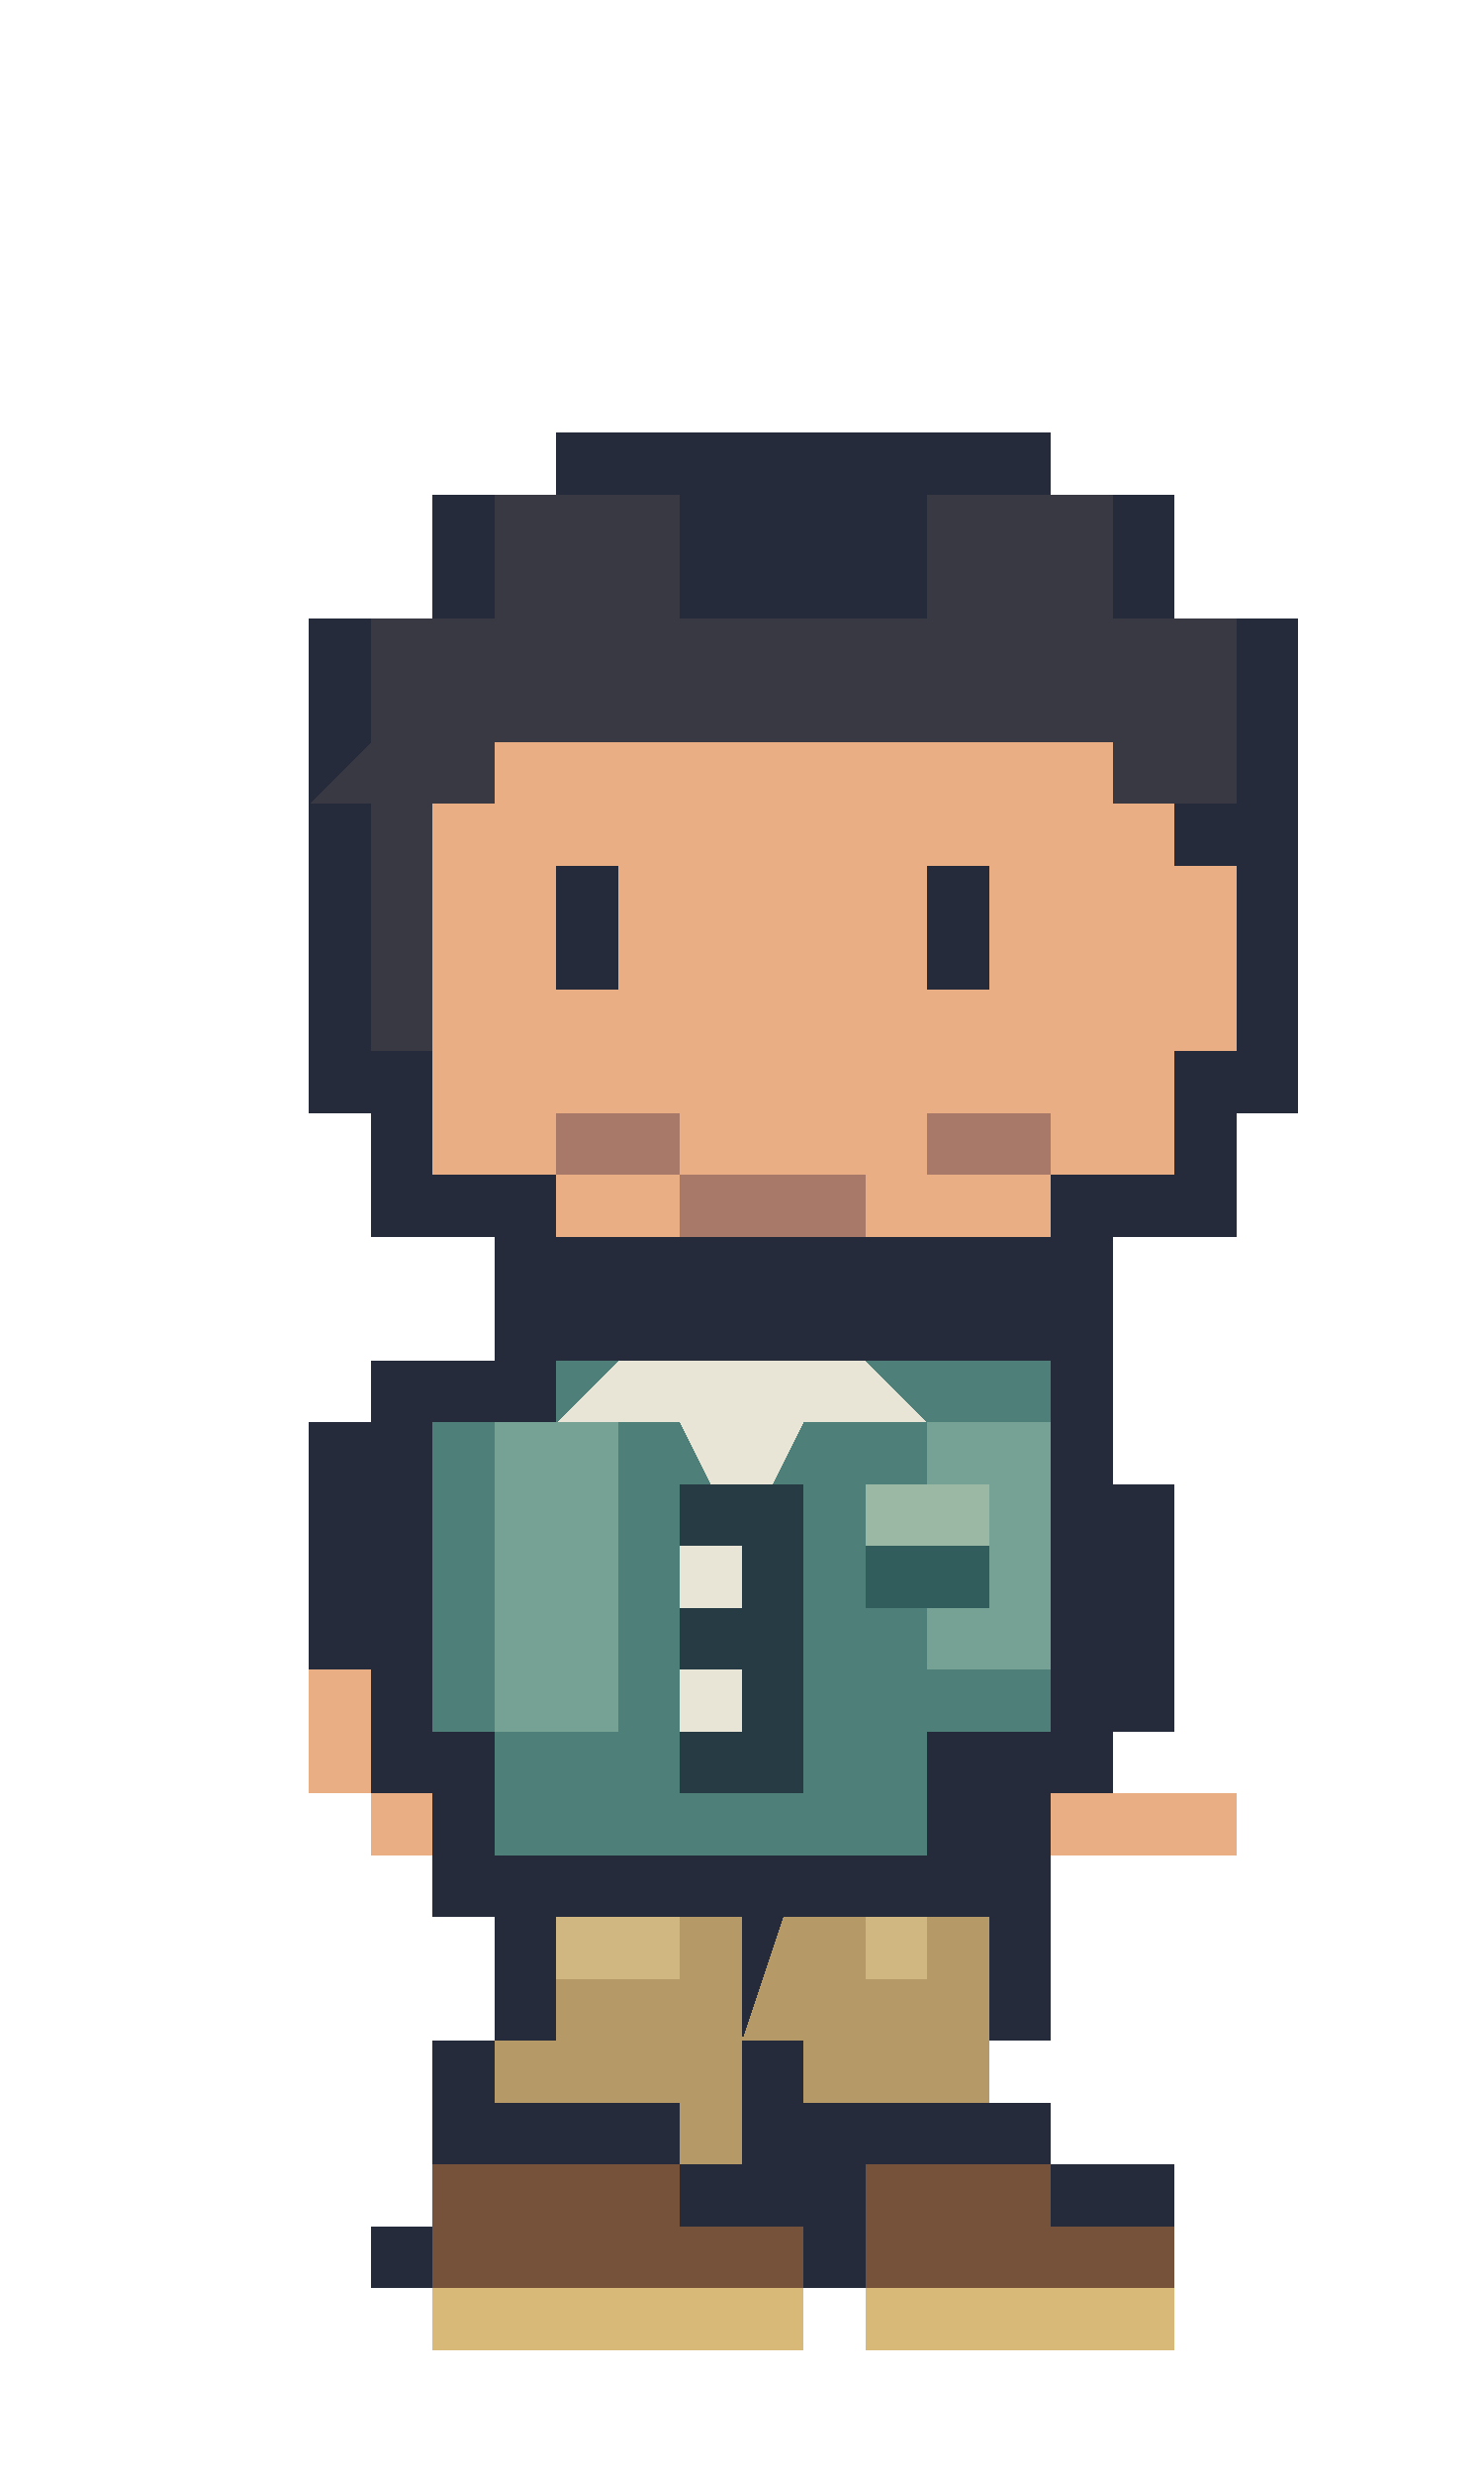
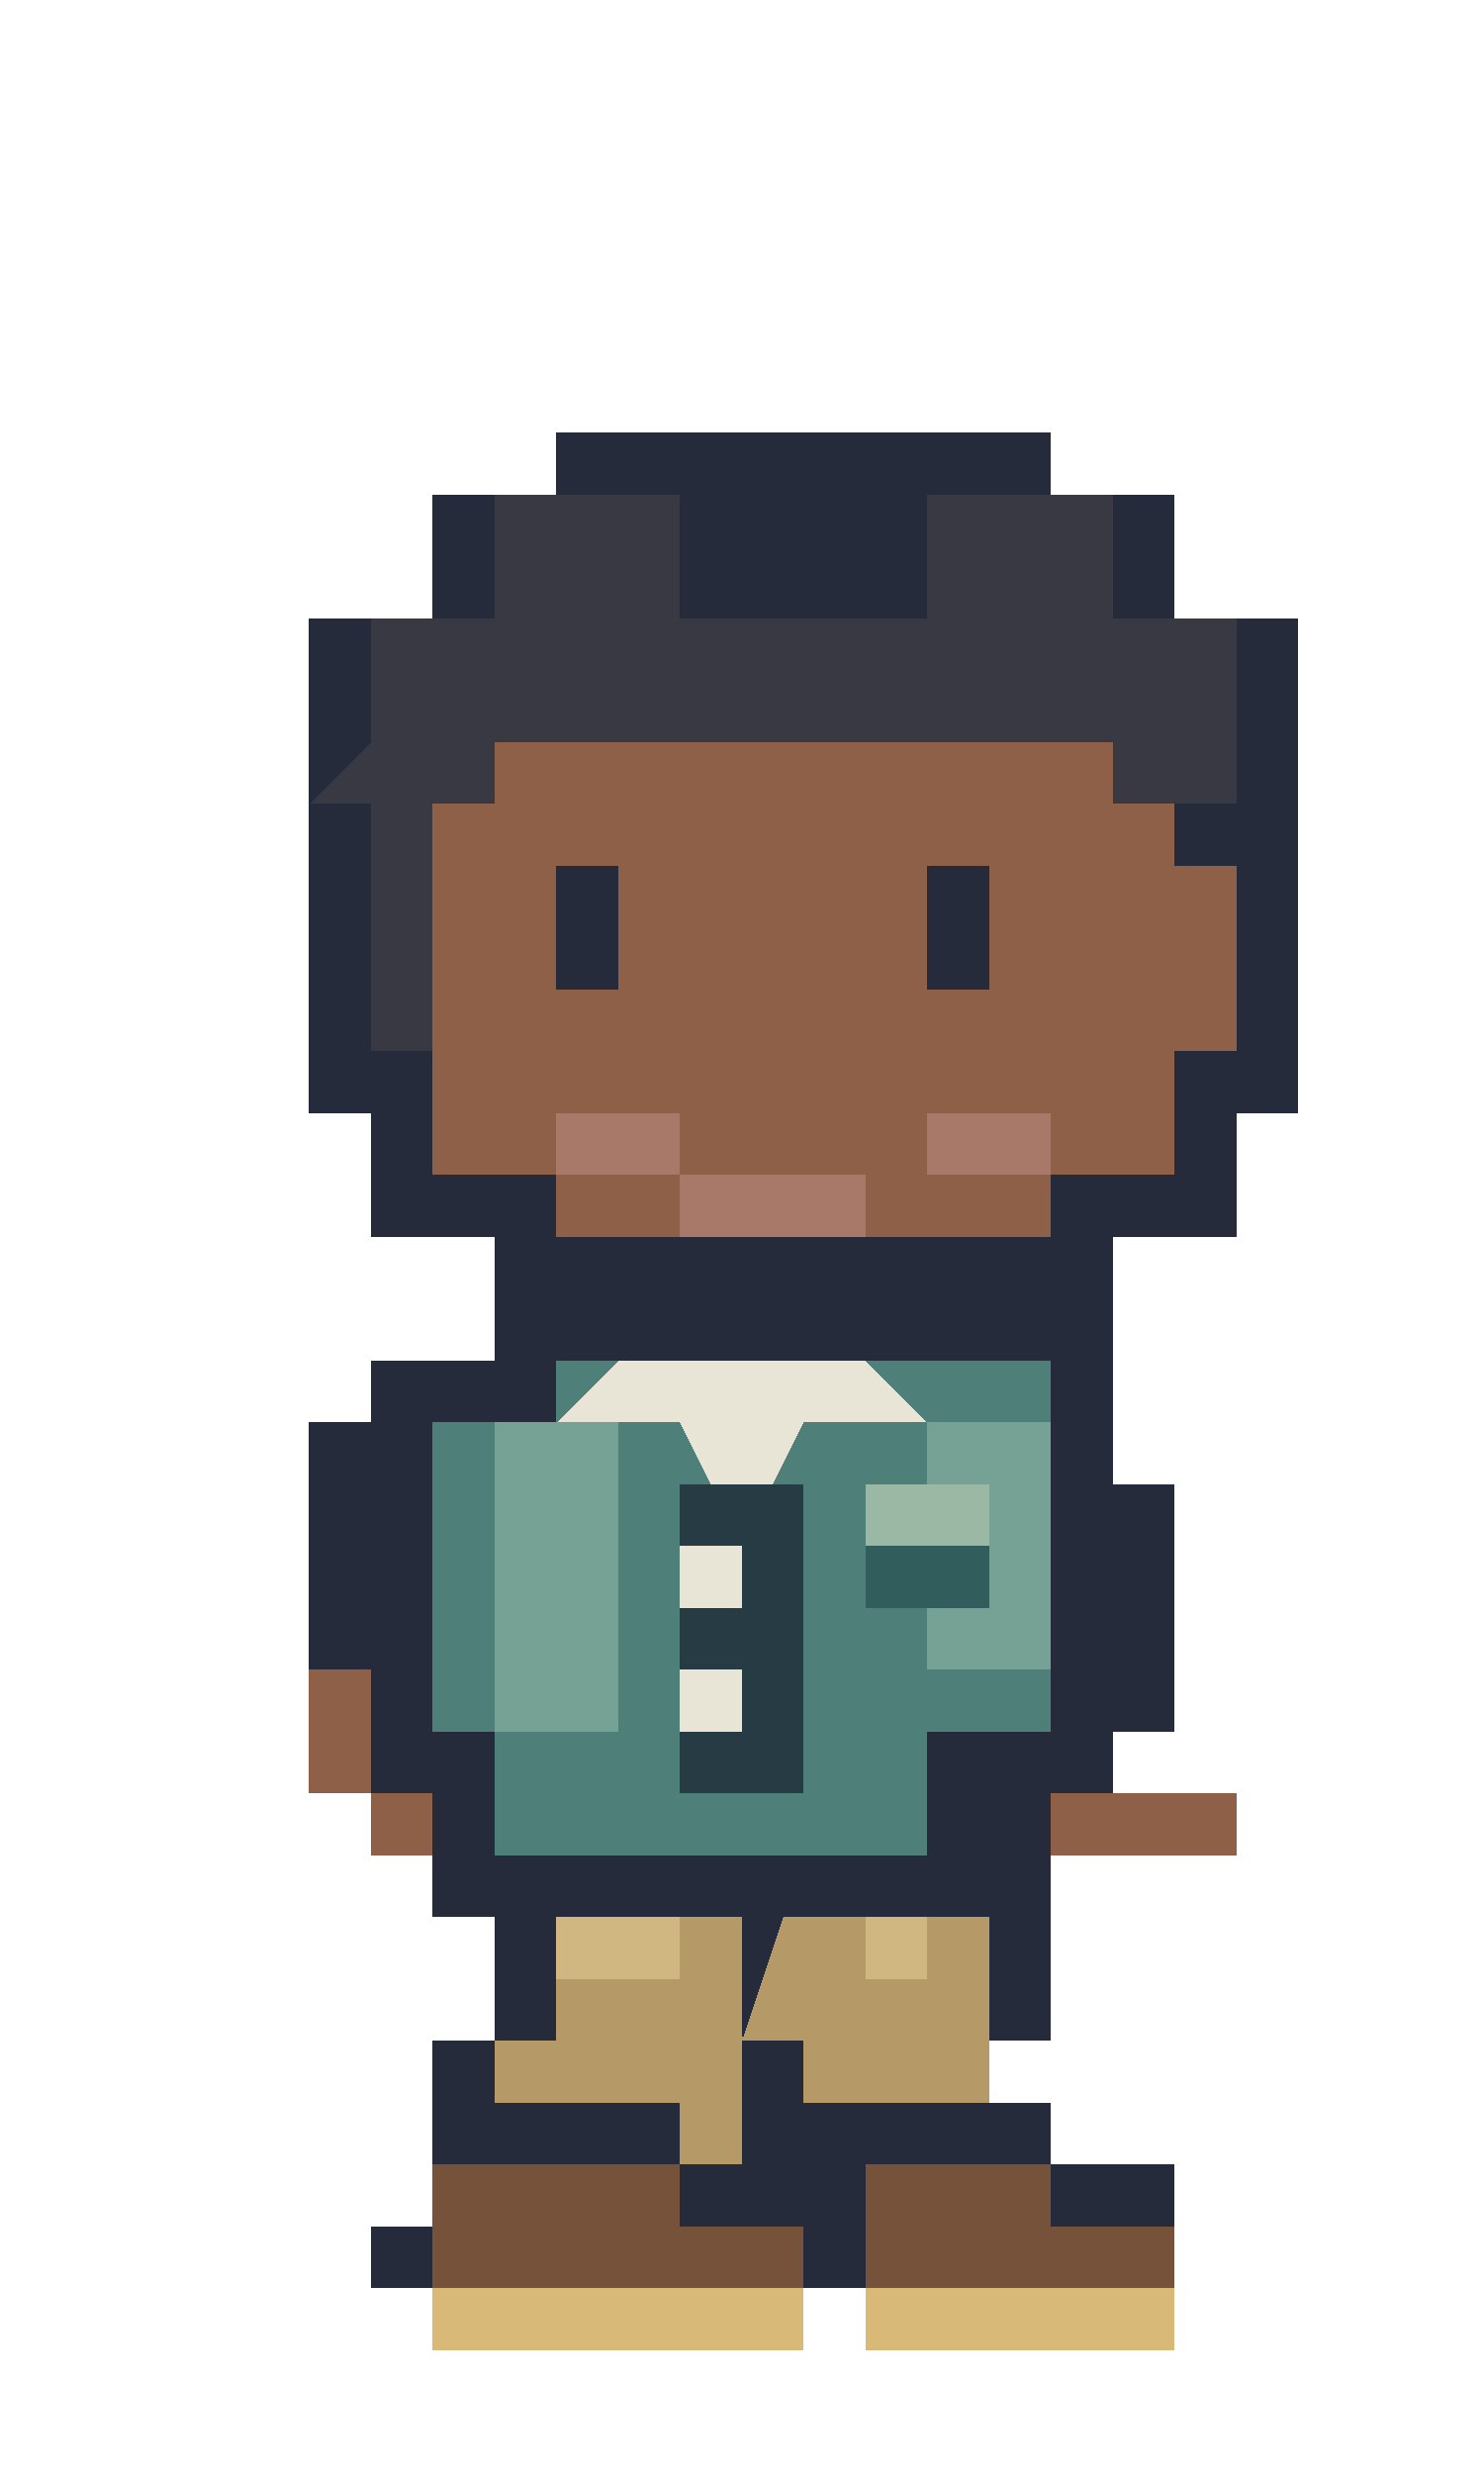
<svg xmlns="http://www.w3.org/2000/svg" viewBox="0 -4 24 40" shape-rendering="crispEdges" role="img" aria-labelledby="title desc">
  <path fill="#252b3b" d="M8 25h9v4h-1v3h-4v-2h-1v2H7v-3h1z" />
  <path fill="#b59a68" d="M9 26h3v5H8v-2h1zM13 26h3v5h-3v-2h-1z" />
  <path fill="#d0b781" d="M9 27h2v1H9zM14 27h1v1h-1z" />
  <path fill="#252b3b" d="M8 24h9v2H8z" />
  <path fill="#76523b" d="M9 24h7v1H9z" />
  <path fill="#e0c785" d="M12 24h2v2h-2z" />
  <path fill="#252b3b" d="M7 30h4v1h2v2H6v-1h1zM13 30h4v1h2v2h-6v-1h-1z" />
  <path fill="#76523b" d="M7 31h4v1h2v1H7zM14 31h3v1h2v1h-5z" />
  <path fill="#d9b978" d="M7 33h6v1H7zM14 33h5v1h-5z" />
  <path fill="#252b3b" d="M7 18h3v-1h4v1h3v2h2v4h-2v2h-2v-2h1v-3h-2v-1H9v2H8v3H6v-2H5v-4h2z" />
  <path fill="#4f7f79" d="M7 19h2v1H8v4H7zM16 19h1v1h1v4h-2v-2h1v-2h-1z" />
-   <path fill="#e9ae83" d="M5 23h2v2h2v1H6v-1H5zM16 23h2v2h2v1h-3v-1h-1z" />
+   <path fill="#8E6047" d="M5 23h2v2h2v1H6v-1H5zM16 23h2v2h2v1h-3v-1h-1z" />
  <path fill="#252b3b" d="M8 17h2v-1h4v1h2v1h2v7h-2v2H7v-2H6v-7h2z" />
  <path fill="#4f7f79" d="M9 17h2v1h2v-1h2v1h2v6h-2v2H8v-2H7v-5h2z" />
  <path fill="#75a295" d="M8 19h2v5H8zM15 19h2v4h-2z" />
  <path fill="#e9e5d6" d="M10 17h4v1l1 1h-2l-1 2-1-2h-2l1-1z" />
  <path fill="#263b43" d="M11 20h2v5h-2z" />
  <path fill="#e9e5d6" d="M11 21h1v1h-1zM11 23h1v1h-1z" />
  <path fill="#315e5c" d="M14 20h2v2h-2z" />
  <path fill="#9bb8a5" d="M14 20h2v1h-2z" />
  <path fill="#252b3b" d="M6 6h2V4h2V3h7v1h2v2h2v8h-1v2h-2v2H8v-2H6v-2H5V8h1z" />
-   <path fill="#e9ae83" d="M7 7h2V5h2V4h5v1h2v2h2v6h-1v2h-2v1H9v-1H7v-2H6V8h1z" />
+   <path fill="#8E6047" d="M7 7h2V5h2V4h5v1h2v2h2v6h-1v2h-2v1H9v-1H7v-2H6V8h1z" />
  <path fill="#252b3b" d="M5 9V6h2V4h2V3h7v1h3v2h2v4h-2V8h-2V6h-3v2h-4v1H9v3H7v2H6v-2H5v-3z" />
  <path fill="#383943" d="M6 8V6h2V4h3v2h4V4h3v2h2v3h-2V8h-3v1h-4V8H9v3H7v2H6V9h-1z" />
-   <path fill="#e9ae83" d="M8 8h10v1h1v4h-1v1H8v-1H7V9h1z" />
+   <path fill="#8E6047" d="M8 8h10v1h1v4h-1v1H8v-1H7V9h1z" />
  <path fill="#252b3b" d="M9 10h1v2H9zM15 10h1v2h-1z" />
  <path fill="#a87969" d="M9 14h2v1H9zM15 14h2v1h-2zM11 15h3v1h-3z" />
</svg>
